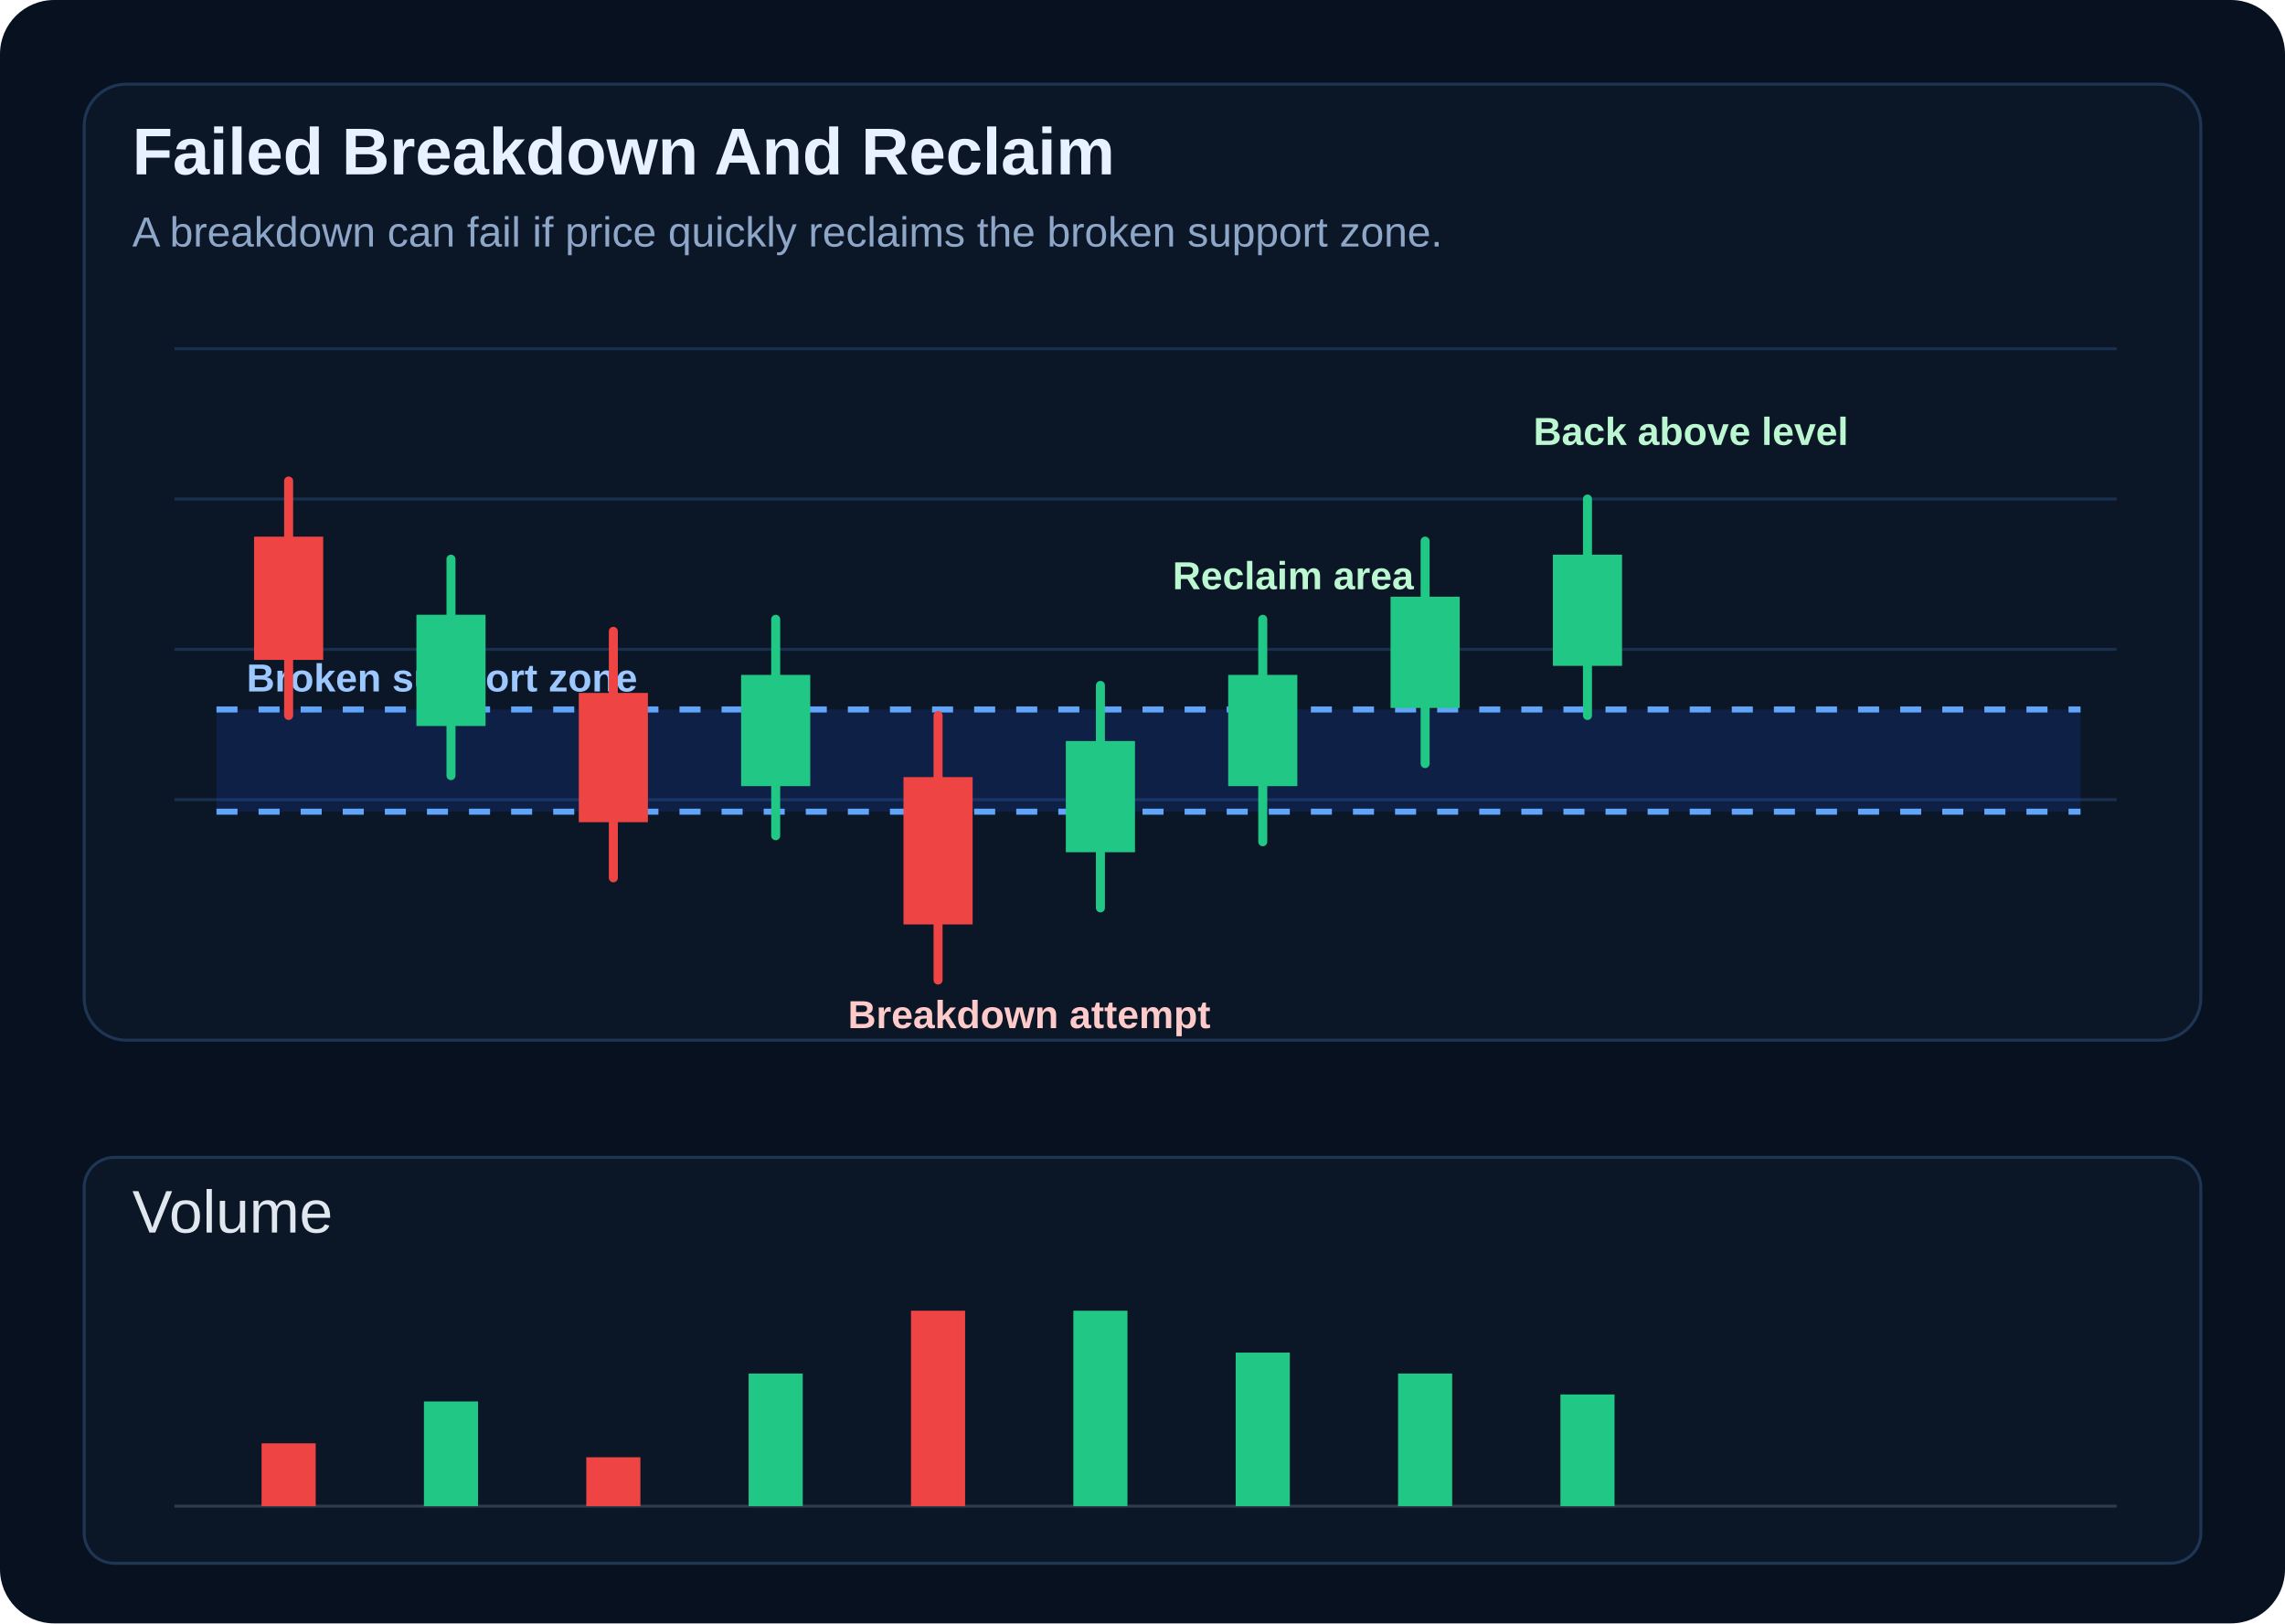
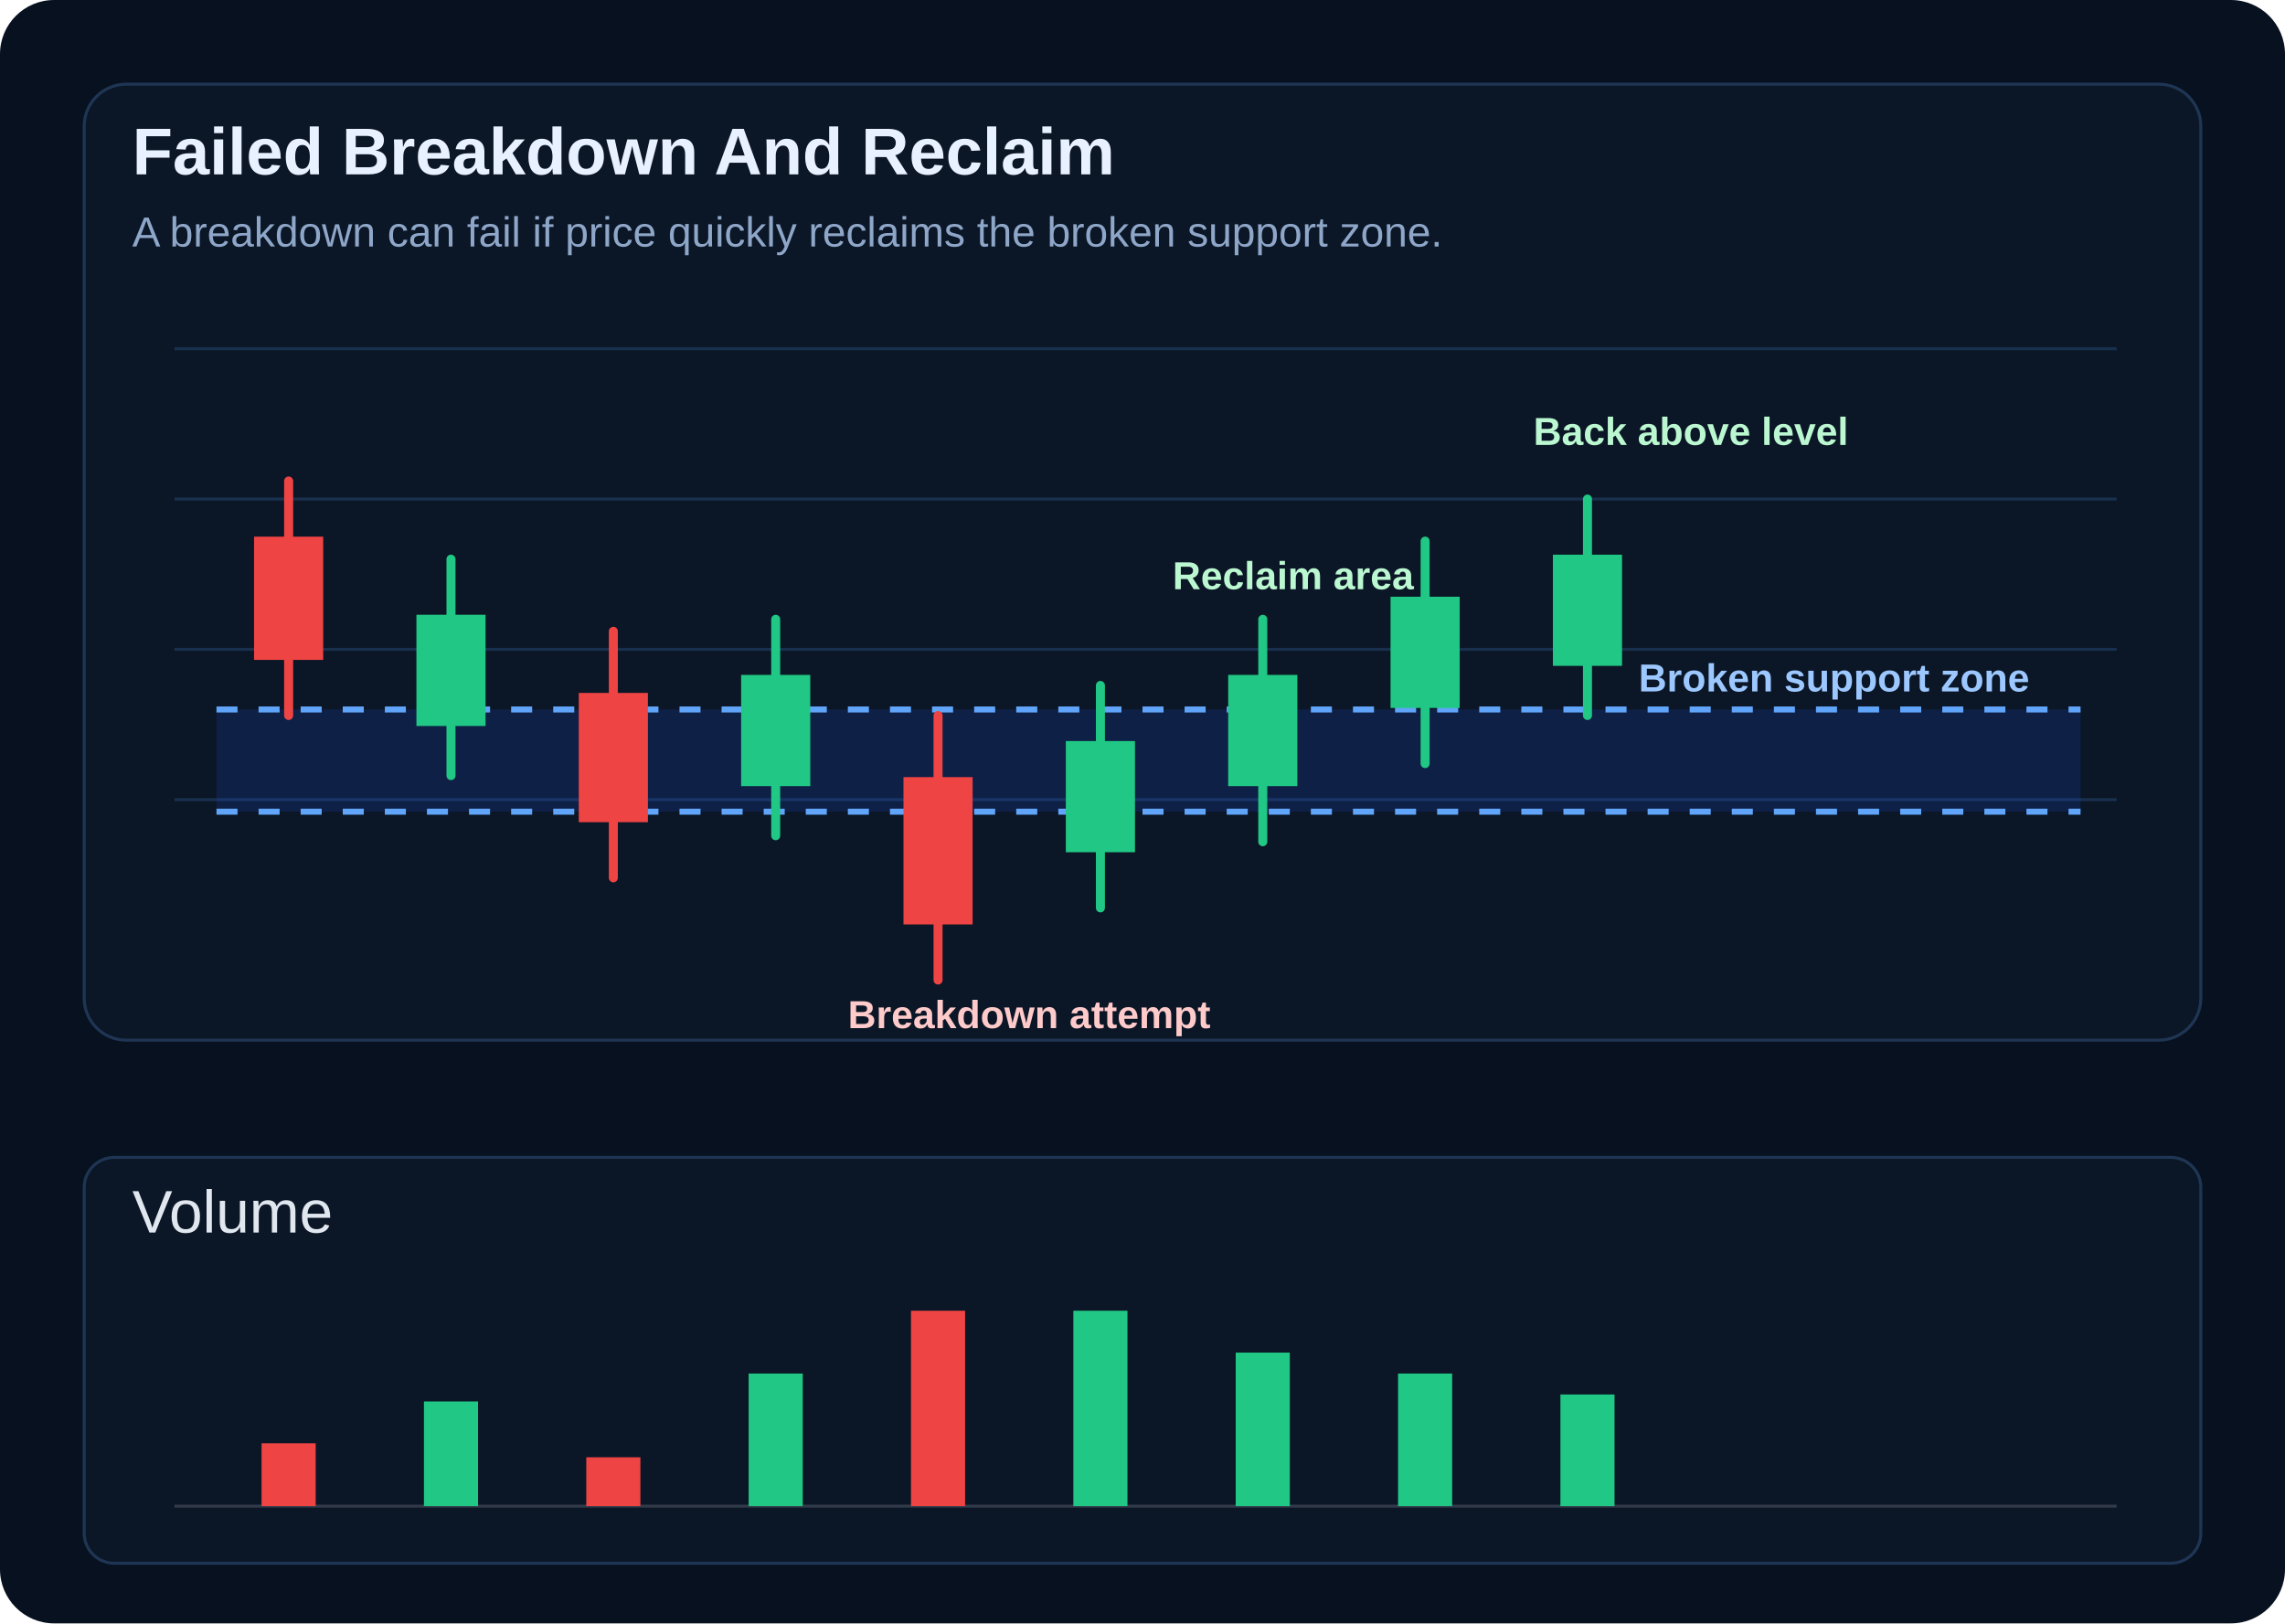
<svg xmlns="http://www.w3.org/2000/svg" viewBox="0.0 0.0 760.0 540.0" role="img" aria-labelledby="title desc">
  <rect width="760" height="540.0" rx="18" fill="#07111f" />
  <rect x="28" y="28" width="704" height="318" rx="14" fill="#0b1626" stroke="#1f3554" />
  <text x="44" y="58" fill="#e8f1ff" font-family="Arial, sans-serif" font-size="22" font-weight="700">Failed Breakdown And Reclaim</text>
  <text x="44" y="82" fill="#8ea6c8" font-family="Arial, sans-serif" font-size="14">A breakdown can fail if price quickly reclaims the broken support zone.</text>
  <g stroke="#18304e" stroke-width="1">
    <line x1="58" y1="116" x2="704" y2="116" />
    <line x1="58" y1="166" x2="704" y2="166" />
    <line x1="58" y1="216" x2="704" y2="216" />
    <line x1="58" y1="266" x2="704" y2="266" />
  </g>
  <rect x="72" y="236" width="620" height="34" fill="#1d4ed8" opacity=".18" />
  <line x1="72" y1="236" x2="692" y2="236" stroke="#60a5fa" stroke-width="2" stroke-dasharray="7 7" />
  <line x1="72" y1="270" x2="692" y2="270" stroke="#60a5fa" stroke-width="2" stroke-dasharray="7 7" />
-   <text x="82" y="230" fill="#9cc8ff" font-family="Arial, sans-serif" font-size="13" font-weight="700">Broken support zone</text>
+   <text x="545" y="230" fill="#9cc8ff" font-family="Arial, sans-serif" font-size="13" font-weight="700">Broken support zone</text>
  <g stroke-linecap="round" stroke-width="3">
    <g stroke="#ef4444" fill="#ef4444">
      <line x1="96" y1="160" x2="96" y2="238" />
      <rect x="86" y="180" width="20" height="38" />
      <line x1="204" y1="210" x2="204" y2="292" />
      <rect x="194" y="232" width="20" height="40" />
      <line x1="312" y1="238" x2="312" y2="326" />
      <rect x="302" y="260" width="20" height="46" />
    </g>
    <g stroke="#21c784" fill="#21c784">
      <line x1="150" y1="186" x2="150" y2="258" />
      <rect x="140" y="206" width="20" height="34" />
      <line x1="258" y1="206" x2="258" y2="278" />
      <rect x="248" y="226" width="20" height="34" />
      <line x1="366" y1="228" x2="366" y2="302" />
      <rect x="356" y="248" width="20" height="34" />
      <line x1="420" y1="206" x2="420" y2="280" />
      <rect x="410" y="226" width="20" height="34" />
      <line x1="474" y1="180" x2="474" y2="254" />
      <rect x="464" y="200" width="20" height="34" />
      <line x1="528" y1="166" x2="528" y2="238" />
      <rect x="518" y="186" width="20" height="34" />
    </g>
  </g>
  <g font-family="Arial, sans-serif" font-size="13" font-weight="700">
    <text x="282" y="342" fill="#fecaca">Breakdown attempt</text>
    <text x="390" y="196" fill="#bbf7d0">Reclaim area</text>
    <text x="510" y="148" fill="#bbf7d0">Back above level</text>
  </g>
  <rect x="28" y="385.0" width="704" height="135" rx="10" fill="#0b1626" stroke="#1f3554" />
  <text x="44" y="410.0" font-family="Arial, sans-serif" font-size="20" fill="#e1e7ef">Volume</text>
  <line x1="58" y1="501.0" x2="704" y2="501.0" stroke="#303a49" />
  <rect x="87.0" y="480.107" width="18" height="20.893" fill="#ef4444" />
  <rect x="141.0" y="466.179" width="18" height="34.821" fill="#21c784" />
  <rect x="195.0" y="484.75" width="18" height="16.25" fill="#ef4444" />
  <rect x="249.0" y="456.893" width="18" height="44.107" fill="#21c784" />
  <rect x="303.0" y="436.0" width="18" height="65.0" fill="#ef4444" />
  <rect x="357.0" y="436.0" width="18" height="65.0" fill="#21c784" />
  <rect x="411.0" y="449.929" width="18" height="51.071" fill="#21c784" />
  <rect x="465.0" y="456.893" width="18" height="44.107" fill="#21c784" />
  <rect x="519.0" y="463.857" width="18" height="37.143" fill="#21c784" />
</svg>
